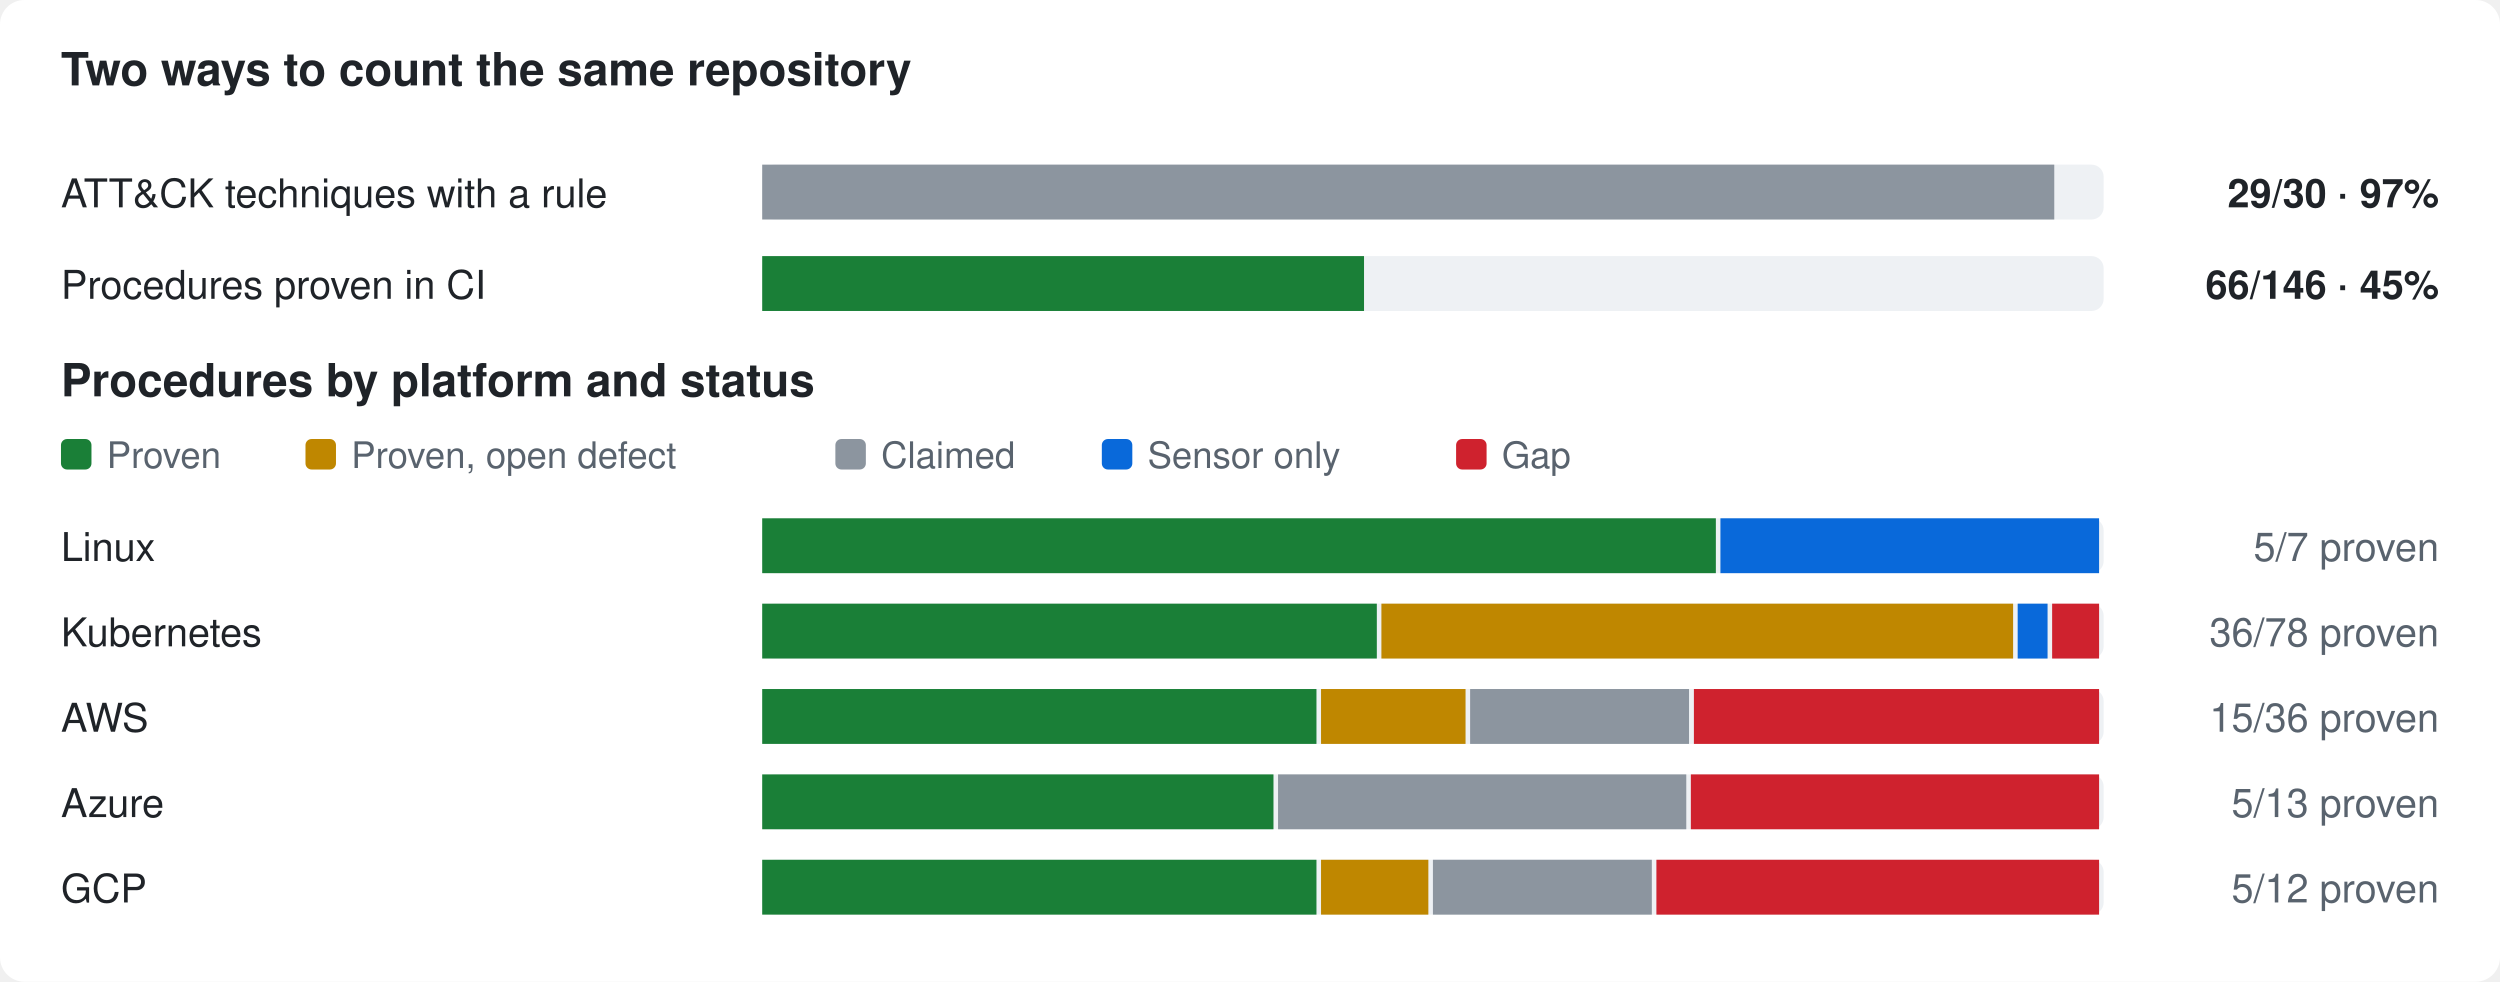
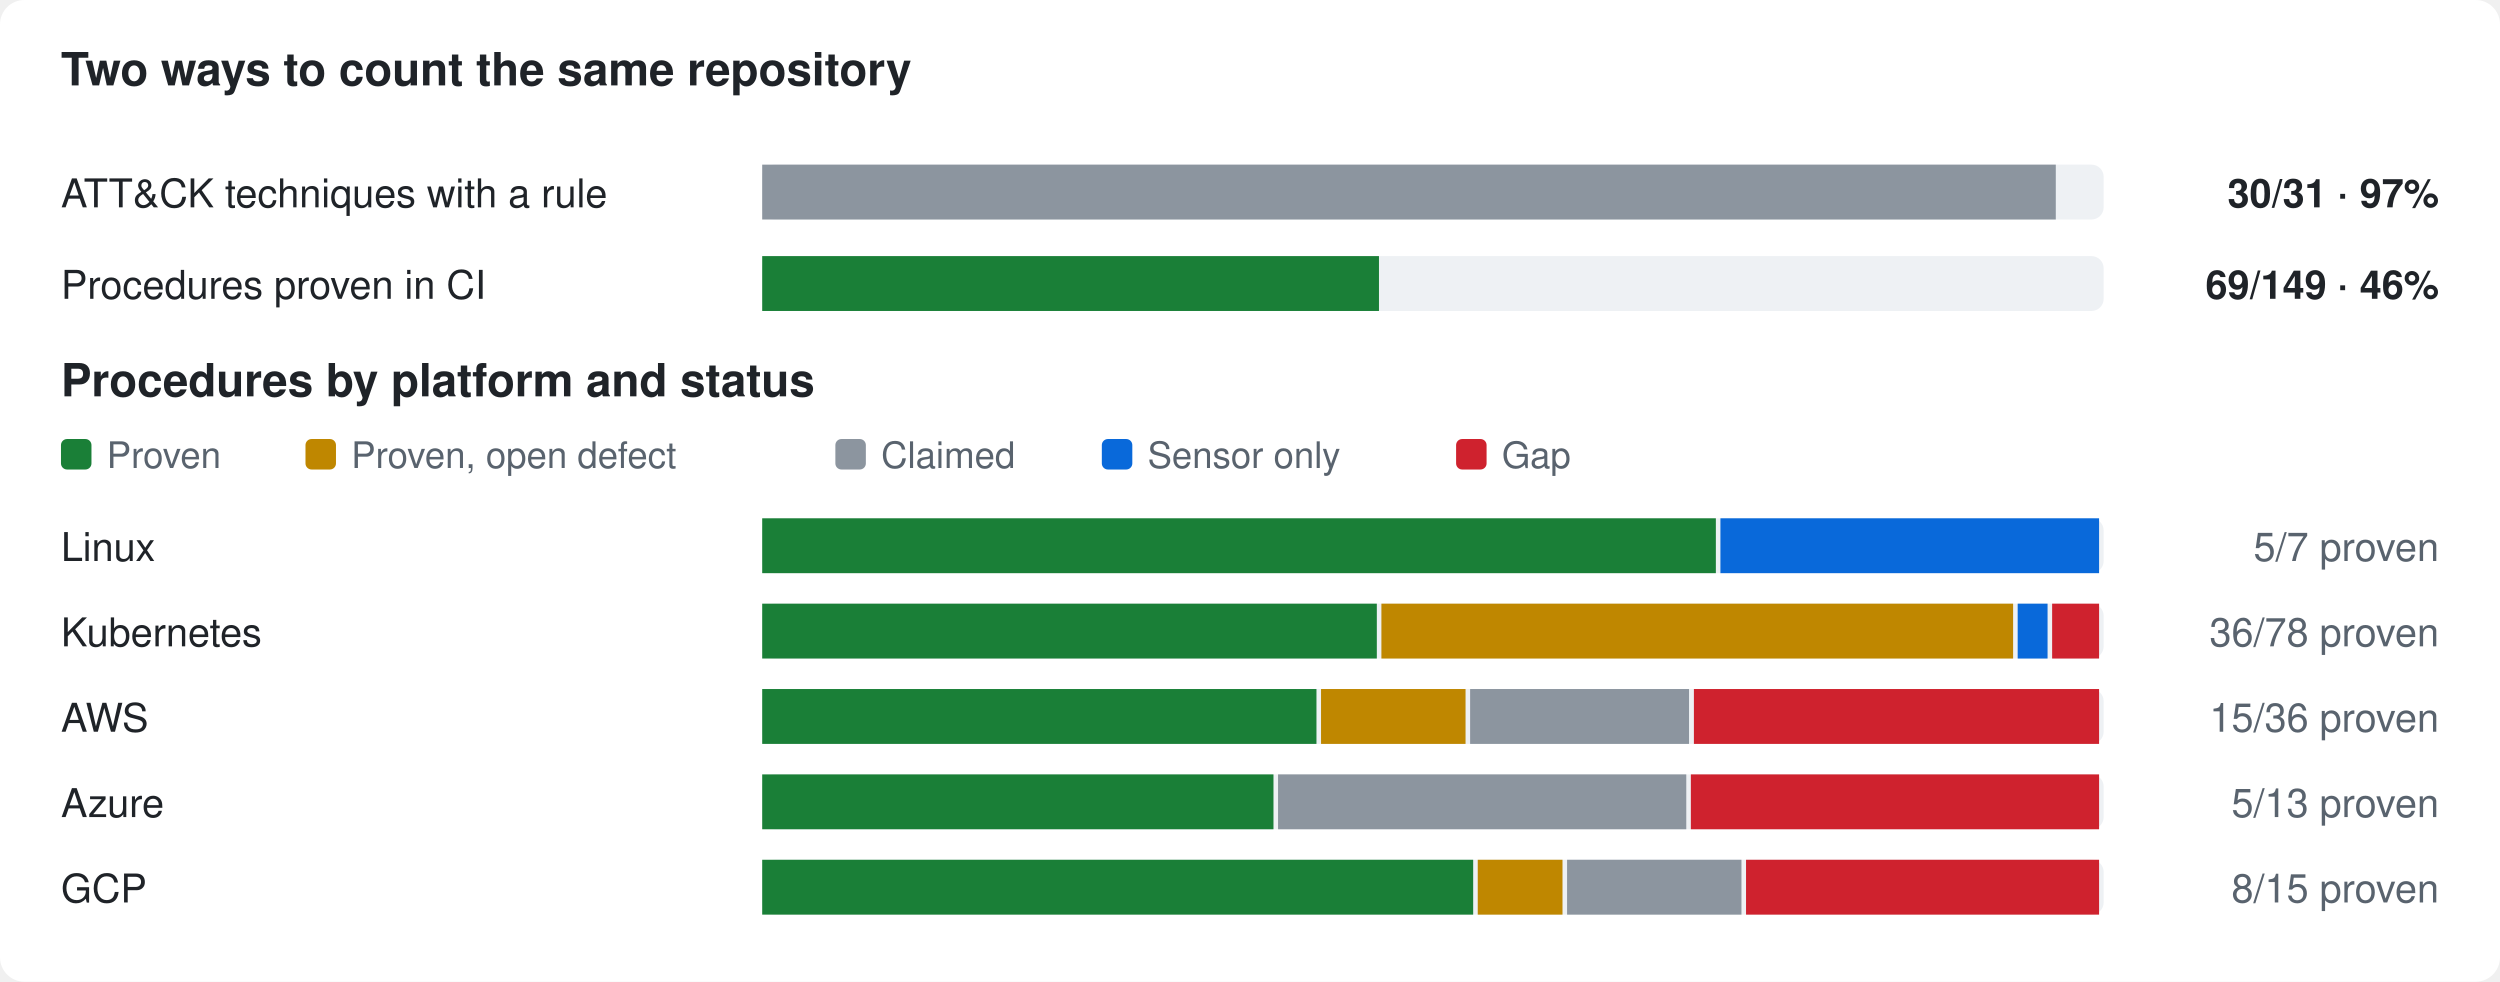
- <svg xmlns="http://www.w3.org/2000/svg" width="820" height="322" viewBox="0 0 820 322" font-family="-apple-system,BlinkMacSystemFont,'Segoe UI',Helvetica,Arial,sans-serif" role="img" aria-label="Procedure coverage: 66 of 146 procedures proven in CI">
+ <svg xmlns="http://www.w3.org/2000/svg" width="820" height="322" viewBox="0 0 820 322" font-family="-apple-system,BlinkMacSystemFont,'Segoe UI',Helvetica,Arial,sans-serif" role="img" aria-label="Procedure coverage: 69 of 149 procedures proven in CI">
  <rect width="820" height="322" rx="8" fill="#ffffff" />
  <text x="20" y="28" fill="#1f2328" font-size="15" font-weight="600" text-anchor="start">Two ways to count the same repository</text>
  <text x="20" y="68" fill="#1f2328" font-size="13" font-weight="400" text-anchor="start">ATT&amp;CK techniques with a rule</text>
  <rect x="250" y="54" width="440" height="18" rx="4" fill="#eef1f4" />
-   <rect x="250.0" y="54" width="423.8" height="18" fill="#8c959f" />
-   <text x="800" y="68" fill="#1f2328" font-size="13" font-weight="600" text-anchor="end">29/30 · 97%</text>
+   <rect x="250.0" y="54" width="424.3" height="18" fill="#8c959f" />
+   <text x="800" y="68" fill="#1f2328" font-size="13" font-weight="600" text-anchor="end">30/31 · 97%</text>
  <text x="20" y="98" fill="#1f2328" font-size="13" font-weight="400" text-anchor="start">Procedures proven in CI</text>
  <rect x="250" y="84" width="440" height="18" rx="4" fill="#eef1f4" />
-   <rect x="250.0" y="84" width="197.4" height="18" fill="#1a7f37" />
-   <text x="800" y="98" fill="#1f2328" font-size="13" font-weight="600" text-anchor="end">66/146 · 45%</text>
+   <rect x="250.0" y="84" width="202.3" height="18" fill="#1a7f37" />
+   <text x="800" y="98" fill="#1f2328" font-size="13" font-weight="600" text-anchor="end">69/149 · 46%</text>
  <text x="20" y="130" fill="#1f2328" font-size="15" font-weight="600" text-anchor="start">Procedures by platform and status</text>
  <rect x="20" y="144" width="10" height="10" rx="2" fill="#1a7f37" />
  <text x="35" y="153.5" fill="#59636e" font-size="12" font-weight="400" text-anchor="start">Proven</text>
  <rect x="100.2" y="144" width="10" height="10" rx="2" fill="#bf8700" />
  <text x="115.2" y="153.5" fill="#59636e" font-size="12" font-weight="400" text-anchor="start">Proven, open defect</text>
  <rect x="274.0" y="144" width="10" height="10" rx="2" fill="#8c959f" />
  <text x="289.0" y="153.5" fill="#59636e" font-size="12" font-weight="400" text-anchor="start">Claimed</text>
  <rect x="361.4" y="144" width="10" height="10" rx="2" fill="#0969da" />
  <text x="376.4" y="153.5" fill="#59636e" font-size="12" font-weight="400" text-anchor="start">Sensor only</text>
  <rect x="477.6" y="144" width="10" height="10" rx="2" fill="#cf222e" />
  <text x="492.6" y="153.5" fill="#59636e" font-size="12" font-weight="400" text-anchor="start">Gap</text>
  <text x="20" y="184" fill="#1f2328" font-size="13" font-weight="400" text-anchor="start">Linux</text>
  <rect x="250" y="170" width="440" height="18" rx="4" fill="#eef1f4" />
  <rect x="250.0" y="170" width="312.8" height="18" fill="#1a7f37" />
  <rect x="564.3" y="170" width="124.2" height="18" fill="#0969da" />
  <text x="800" y="184" fill="#59636e" font-size="13" font-weight="400" text-anchor="end">5/7 proven</text>
  <text x="20" y="212" fill="#1f2328" font-size="13" font-weight="400" text-anchor="start">Kubernetes</text>
  <rect x="250" y="198" width="440" height="18" rx="4" fill="#eef1f4" />
  <rect x="250.0" y="198" width="201.6" height="18" fill="#1a7f37" />
  <rect x="453.1" y="198" width="207.2" height="18" fill="#bf8700" />
  <rect x="661.8" y="198" width="9.8" height="18" fill="#0969da" />
  <rect x="673.1" y="198" width="15.4" height="18" fill="#cf222e" />
  <text x="800" y="212" fill="#59636e" font-size="13" font-weight="400" text-anchor="end">36/78 proven</text>
  <text x="20" y="240" fill="#1f2328" font-size="13" font-weight="400" text-anchor="start">AWS</text>
  <rect x="250" y="226" width="440" height="18" rx="4" fill="#eef1f4" />
  <rect x="250.0" y="226" width="181.8" height="18" fill="#1a7f37" />
  <rect x="433.3" y="226" width="47.4" height="18" fill="#bf8700" />
  <rect x="482.2" y="226" width="71.8" height="18" fill="#8c959f" />
  <rect x="555.6" y="226" width="132.9" height="18" fill="#cf222e" />
  <text x="800" y="240" fill="#59636e" font-size="13" font-weight="400" text-anchor="end">15/36 proven</text>
  <text x="20" y="268" fill="#1f2328" font-size="13" font-weight="400" text-anchor="start">Azure</text>
  <rect x="250" y="254" width="440" height="18" rx="4" fill="#eef1f4" />
  <rect x="250.0" y="254" width="167.7" height="18" fill="#1a7f37" />
  <rect x="419.2" y="254" width="133.9" height="18" fill="#8c959f" />
  <rect x="554.6" y="254" width="133.9" height="18" fill="#cf222e" />
  <text x="800" y="268" fill="#59636e" font-size="13" font-weight="400" text-anchor="end">5/13 proven</text>
  <text x="20" y="296" fill="#1f2328" font-size="13" font-weight="400" text-anchor="start">GCP</text>
  <rect x="250" y="282" width="440" height="18" rx="4" fill="#eef1f4" />
-   <rect x="250.0" y="282" width="181.8" height="18" fill="#1a7f37" />
-   <rect x="433.3" y="282" width="35.2" height="18" fill="#bf8700" />
-   <rect x="470.0" y="282" width="71.8" height="18" fill="#8c959f" />
-   <rect x="543.3" y="282" width="145.2" height="18" fill="#cf222e" />
-   <text x="800" y="296" fill="#59636e" font-size="13" font-weight="400" text-anchor="end">5/12 proven</text>
+   <rect x="250.0" y="282" width="233.2" height="18" fill="#1a7f37" />
+   <rect x="484.7" y="282" width="27.8" height="18" fill="#bf8700" />
+   <rect x="514.0" y="282" width="57.2" height="18" fill="#8c959f" />
+   <rect x="572.7" y="282" width="115.8" height="18" fill="#cf222e" />
+   <text x="800" y="296" fill="#59636e" font-size="13" font-weight="400" text-anchor="end">8/15 proven</text>
</svg>
